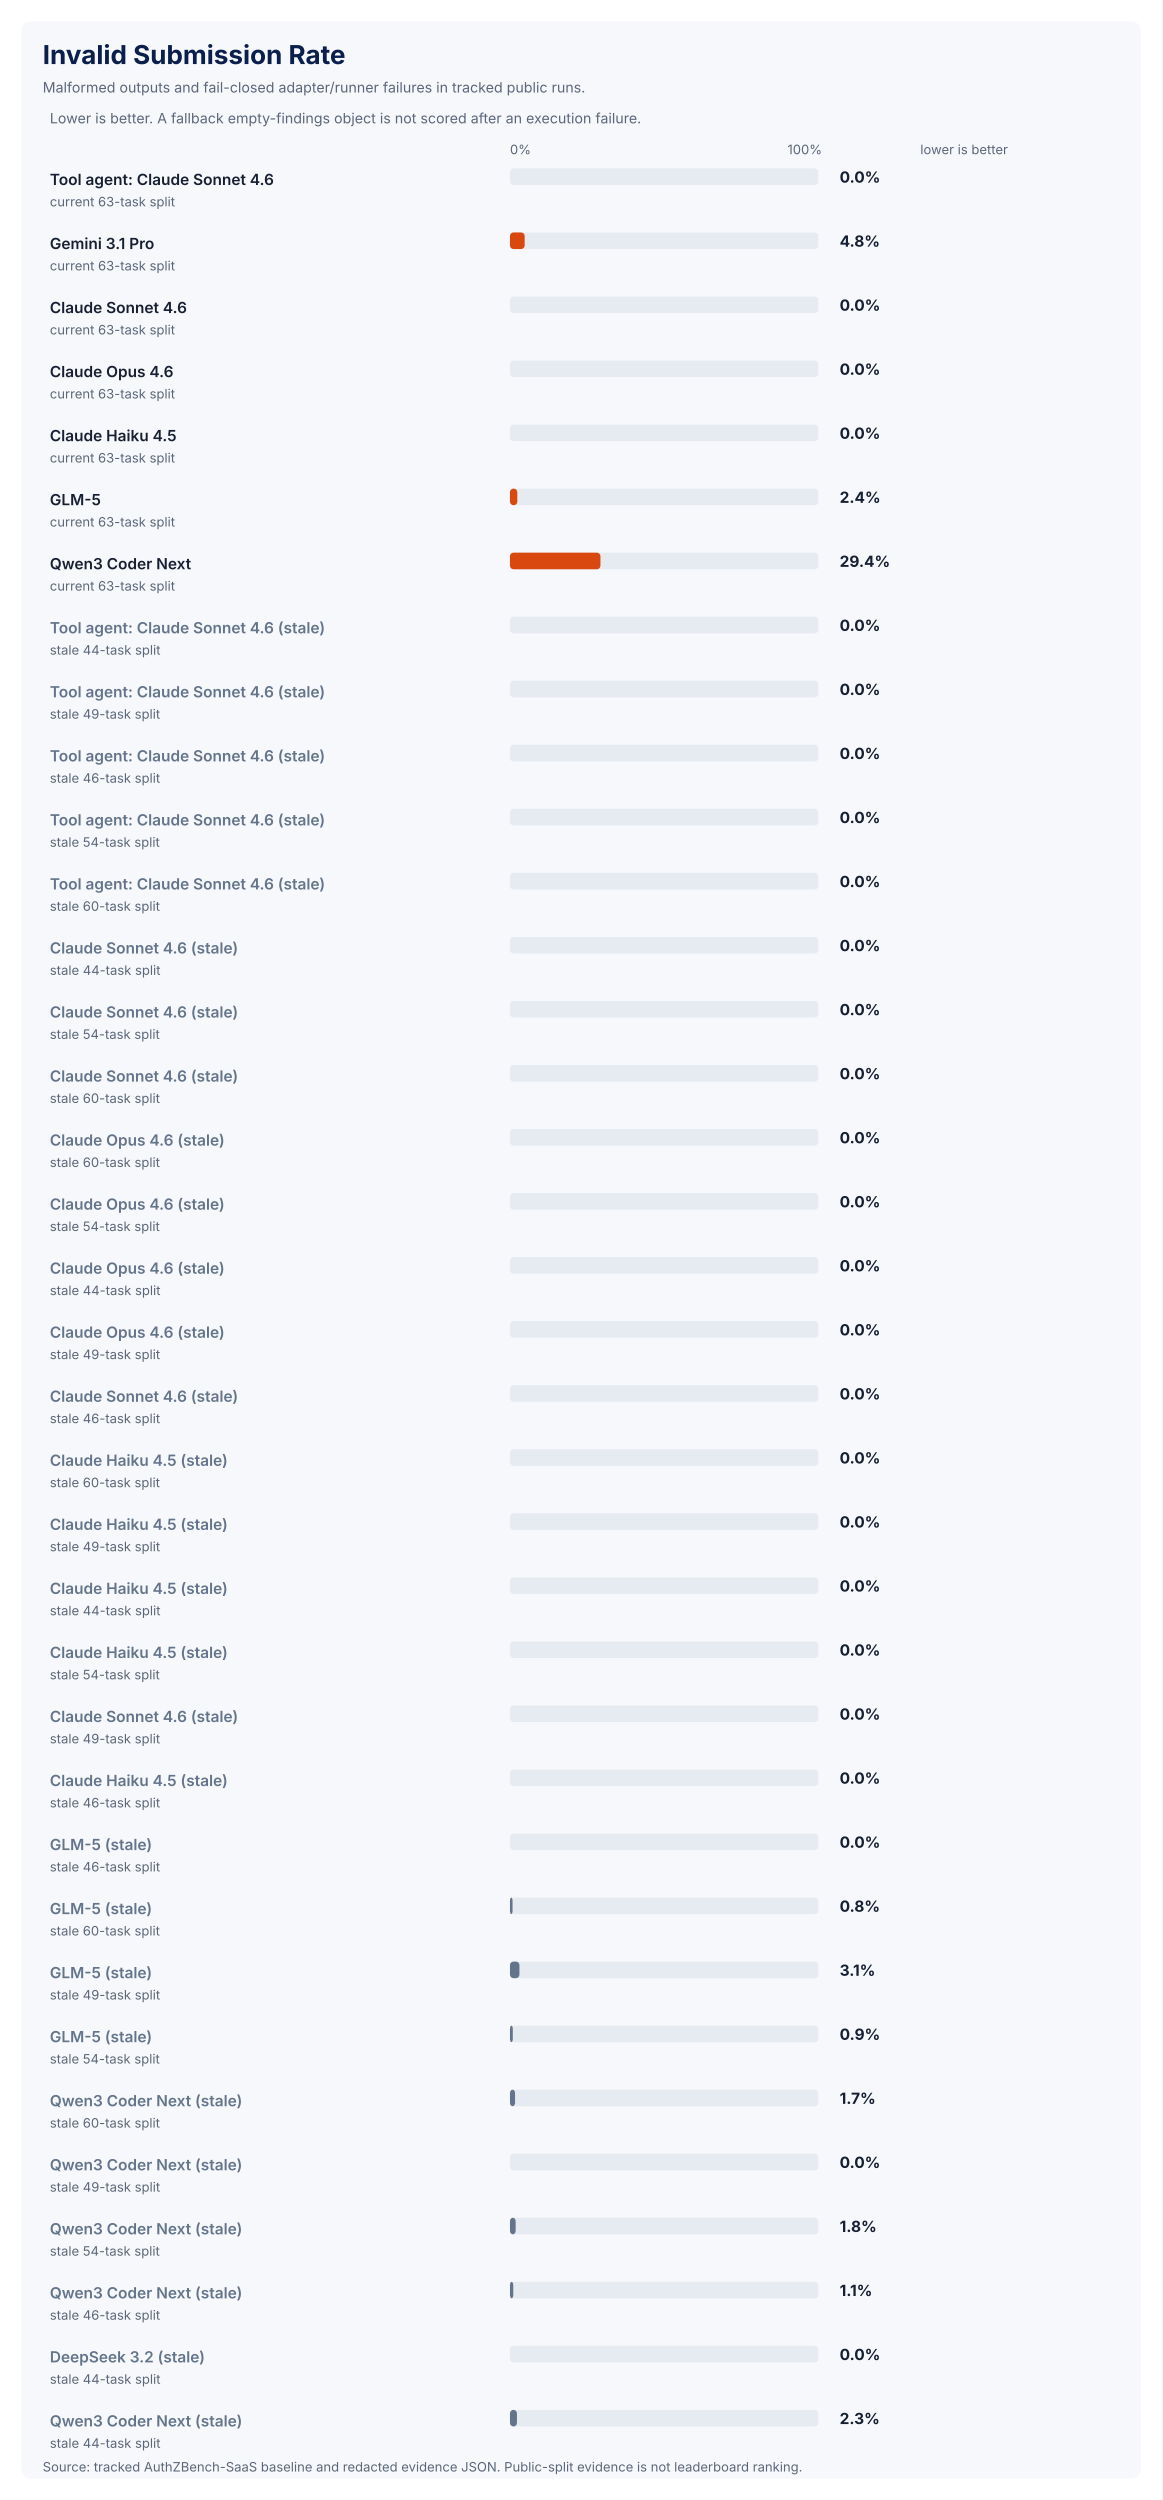
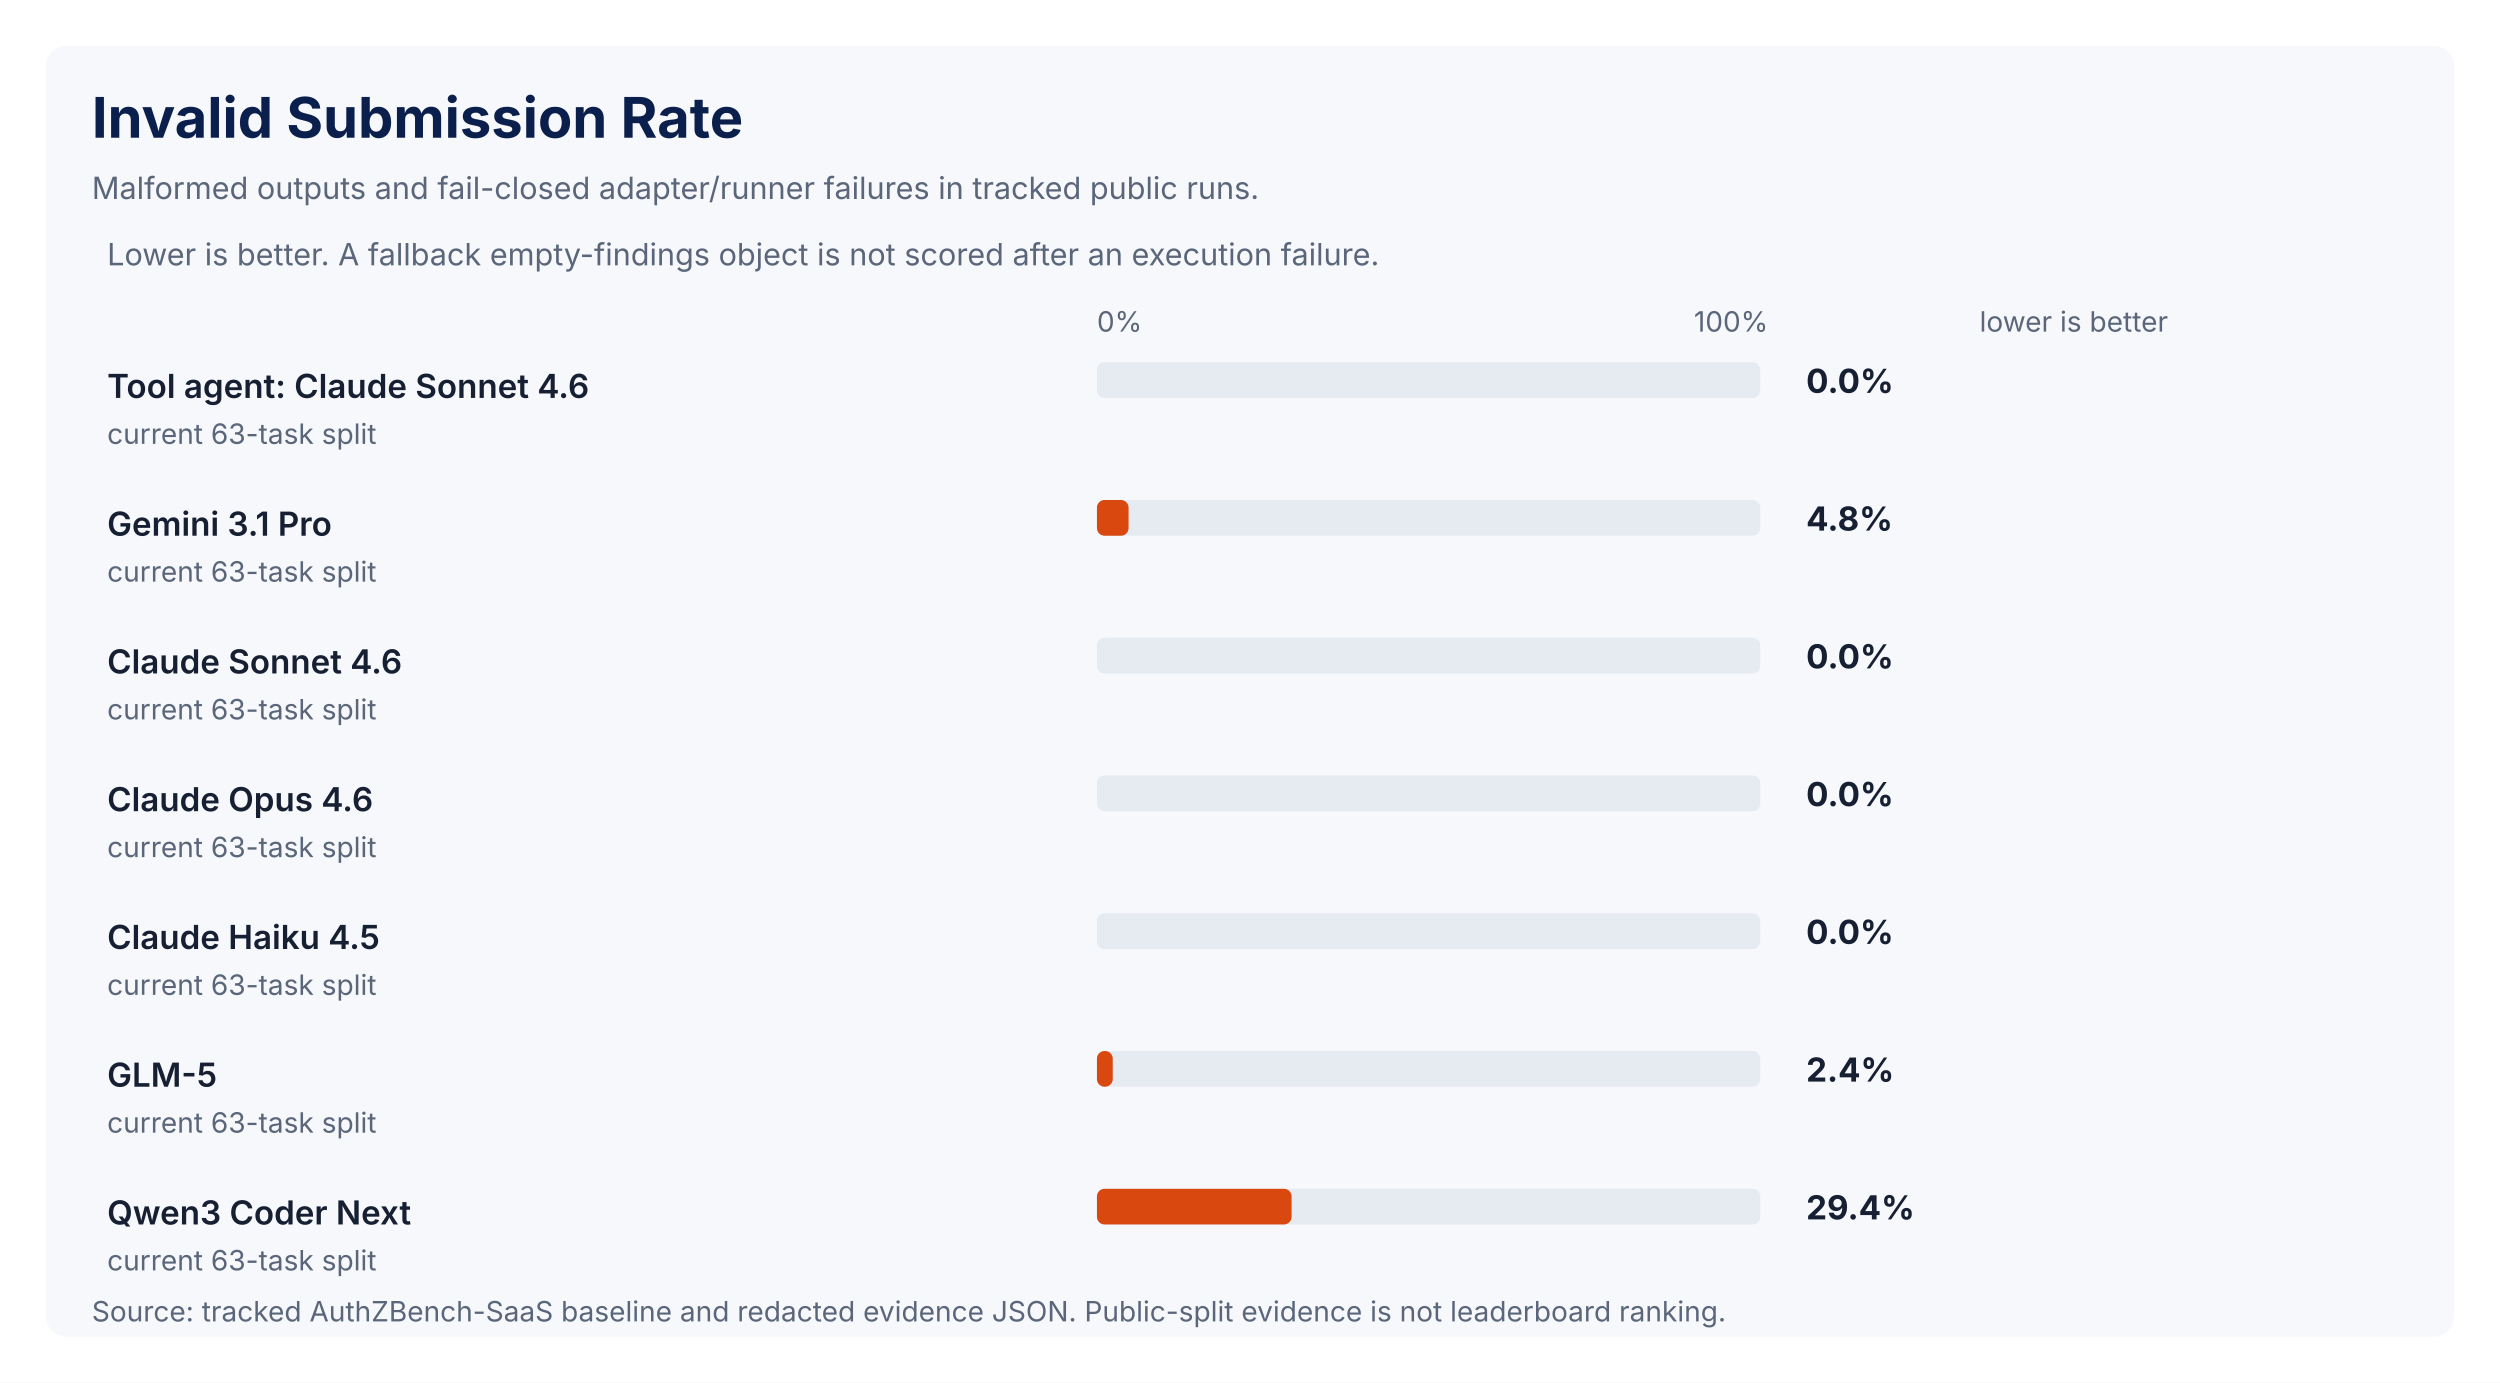
- <svg xmlns="http://www.w3.org/2000/svg" width="980" height="2108" viewBox="0 0 980 2108" role="img" aria-labelledby="title desc">
-   <rect x="0.0" y="0.0" width="980.0" height="2108.0" rx="0" fill="#ffffff" />
-   <rect x="18.0" y="18.0" width="944.0" height="2072.0" rx="8" fill="#f6f8fb" />
+ <svg xmlns="http://www.w3.org/2000/svg" width="980" height="542" viewBox="0 0 980 542" role="img" aria-labelledby="title desc">
+   <rect x="0.0" y="0.0" width="980.0" height="542.0" rx="0" fill="#ffffff" />
+   <rect x="18.0" y="18.0" width="944.0" height="506.0" rx="8" fill="#f6f8fb" />
  <text x="36.0" y="54.0" fill="#0b1f4d" font-family="Inter, Arial, sans-serif" font-size="22" font-weight="700">Invalid Submission Rate</text>
  <text x="36.0" y="78.0" fill="#5b667a" font-family="Inter, Arial, sans-serif" font-size="12" font-weight="400">Malformed outputs and fail-closed adapter/runner failures in tracked public runs.</text>
  <text x="42.0" y="104.0" fill="#5b667a" font-family="Inter, Arial, sans-serif" font-size="12" font-weight="400">Lower is better. A fallback empty-findings object is not scored after an execution failure.</text>
  <text x="430.0" y="130.0" fill="#5b667a" font-family="Inter, Arial, sans-serif" font-size="11" font-weight="400">0%</text>
  <text x="664.0" y="130.0" fill="#5b667a" font-family="Inter, Arial, sans-serif" font-size="11" font-weight="400">100%</text>
  <text x="776.0" y="130.0" fill="#5b667a" font-family="Inter, Arial, sans-serif" font-size="11" font-weight="400">lower is better</text>
  <text x="42.0" y="156.0" fill="#172033" font-family="Inter, Arial, sans-serif" font-size="13" font-weight="600">Tool agent: Claude Sonnet 4.6</text>
  <text x="42.0" y="174.0" fill="#5b667a" font-family="Inter, Arial, sans-serif" font-size="11" font-weight="400">current 63-task split</text>
  <rect x="430.0" y="142.0" width="260.0" height="14.0" rx="3" fill="#e6ebf2" />
  <rect x="430.0" y="142.0" width="0.0" height="14.0" rx="3" fill="#d9480f" />
  <text x="708.0" y="154.0" fill="#172033" font-family="Inter, Arial, sans-serif" font-size="13" font-weight="700">0.0%</text>
  <text x="42.0" y="210.0" fill="#172033" font-family="Inter, Arial, sans-serif" font-size="13" font-weight="600">Gemini 3.1 Pro</text>
  <text x="42.0" y="228.0" fill="#5b667a" font-family="Inter, Arial, sans-serif" font-size="11" font-weight="400">current 63-task split</text>
  <rect x="430.0" y="196.0" width="260.0" height="14.0" rx="3" fill="#e6ebf2" />
  <rect x="430.0" y="196.0" width="12.4" height="14.0" rx="3" fill="#d9480f" />
  <text x="708.0" y="208.0" fill="#172033" font-family="Inter, Arial, sans-serif" font-size="13" font-weight="700">4.8%</text>
  <text x="42.0" y="264.0" fill="#172033" font-family="Inter, Arial, sans-serif" font-size="13" font-weight="600">Claude Sonnet 4.6</text>
  <text x="42.0" y="282.0" fill="#5b667a" font-family="Inter, Arial, sans-serif" font-size="11" font-weight="400">current 63-task split</text>
  <rect x="430.0" y="250.0" width="260.0" height="14.0" rx="3" fill="#e6ebf2" />
  <rect x="430.0" y="250.0" width="0.0" height="14.0" rx="3" fill="#d9480f" />
  <text x="708.0" y="262.0" fill="#172033" font-family="Inter, Arial, sans-serif" font-size="13" font-weight="700">0.0%</text>
  <text x="42.0" y="318.0" fill="#172033" font-family="Inter, Arial, sans-serif" font-size="13" font-weight="600">Claude Opus 4.6</text>
  <text x="42.0" y="336.0" fill="#5b667a" font-family="Inter, Arial, sans-serif" font-size="11" font-weight="400">current 63-task split</text>
  <rect x="430.0" y="304.0" width="260.0" height="14.0" rx="3" fill="#e6ebf2" />
  <rect x="430.0" y="304.0" width="0.0" height="14.0" rx="3" fill="#d9480f" />
  <text x="708.0" y="316.0" fill="#172033" font-family="Inter, Arial, sans-serif" font-size="13" font-weight="700">0.0%</text>
  <text x="42.0" y="372.0" fill="#172033" font-family="Inter, Arial, sans-serif" font-size="13" font-weight="600">Claude Haiku 4.5</text>
  <text x="42.0" y="390.0" fill="#5b667a" font-family="Inter, Arial, sans-serif" font-size="11" font-weight="400">current 63-task split</text>
  <rect x="430.0" y="358.0" width="260.0" height="14.0" rx="3" fill="#e6ebf2" />
  <rect x="430.0" y="358.0" width="0.0" height="14.0" rx="3" fill="#d9480f" />
  <text x="708.0" y="370.0" fill="#172033" font-family="Inter, Arial, sans-serif" font-size="13" font-weight="700">0.0%</text>
  <text x="42.0" y="426.0" fill="#172033" font-family="Inter, Arial, sans-serif" font-size="13" font-weight="600">GLM-5</text>
  <text x="42.0" y="444.0" fill="#5b667a" font-family="Inter, Arial, sans-serif" font-size="11" font-weight="400">current 63-task split</text>
  <rect x="430.0" y="412.0" width="260.0" height="14.0" rx="3" fill="#e6ebf2" />
  <rect x="430.0" y="412.0" width="6.2" height="14.0" rx="3" fill="#d9480f" />
  <text x="708.0" y="424.0" fill="#172033" font-family="Inter, Arial, sans-serif" font-size="13" font-weight="700">2.4%</text>
  <text x="42.0" y="480.0" fill="#172033" font-family="Inter, Arial, sans-serif" font-size="13" font-weight="600">Qwen3 Coder Next</text>
  <text x="42.0" y="498.0" fill="#5b667a" font-family="Inter, Arial, sans-serif" font-size="11" font-weight="400">current 63-task split</text>
  <rect x="430.0" y="466.0" width="260.0" height="14.0" rx="3" fill="#e6ebf2" />
  <rect x="430.0" y="466.0" width="76.3" height="14.0" rx="3" fill="#d9480f" />
  <text x="708.0" y="478.0" fill="#172033" font-family="Inter, Arial, sans-serif" font-size="13" font-weight="700">29.4%</text>
-   <text x="42.0" y="534.0" fill="#64748b" font-family="Inter, Arial, sans-serif" font-size="13" font-weight="600">Tool agent: Claude Sonnet 4.6 (stale)</text>
-   <text x="42.0" y="552.0" fill="#5b667a" font-family="Inter, Arial, sans-serif" font-size="11" font-weight="400">stale 44-task split</text>
-   <rect x="430.0" y="520.0" width="260.0" height="14.0" rx="3" fill="#e6ebf2" />
-   <rect x="430.0" y="520.0" width="0.0" height="14.0" rx="3" fill="#64748b" />
-   <text x="708.0" y="532.0" fill="#172033" font-family="Inter, Arial, sans-serif" font-size="13" font-weight="700">0.0%</text>
-   <text x="42.0" y="588.0" fill="#64748b" font-family="Inter, Arial, sans-serif" font-size="13" font-weight="600">Tool agent: Claude Sonnet 4.6 (stale)</text>
-   <text x="42.0" y="606.0" fill="#5b667a" font-family="Inter, Arial, sans-serif" font-size="11" font-weight="400">stale 49-task split</text>
-   <rect x="430.0" y="574.0" width="260.0" height="14.0" rx="3" fill="#e6ebf2" />
-   <rect x="430.0" y="574.0" width="0.0" height="14.0" rx="3" fill="#64748b" />
-   <text x="708.0" y="586.0" fill="#172033" font-family="Inter, Arial, sans-serif" font-size="13" font-weight="700">0.0%</text>
-   <text x="42.0" y="642.0" fill="#64748b" font-family="Inter, Arial, sans-serif" font-size="13" font-weight="600">Tool agent: Claude Sonnet 4.6 (stale)</text>
-   <text x="42.0" y="660.0" fill="#5b667a" font-family="Inter, Arial, sans-serif" font-size="11" font-weight="400">stale 46-task split</text>
-   <rect x="430.0" y="628.0" width="260.0" height="14.0" rx="3" fill="#e6ebf2" />
-   <rect x="430.0" y="628.0" width="0.0" height="14.0" rx="3" fill="#64748b" />
-   <text x="708.0" y="640.0" fill="#172033" font-family="Inter, Arial, sans-serif" font-size="13" font-weight="700">0.0%</text>
-   <text x="42.0" y="696.0" fill="#64748b" font-family="Inter, Arial, sans-serif" font-size="13" font-weight="600">Tool agent: Claude Sonnet 4.6 (stale)</text>
-   <text x="42.0" y="714.0" fill="#5b667a" font-family="Inter, Arial, sans-serif" font-size="11" font-weight="400">stale 54-task split</text>
-   <rect x="430.0" y="682.0" width="260.0" height="14.0" rx="3" fill="#e6ebf2" />
-   <rect x="430.0" y="682.0" width="0.0" height="14.0" rx="3" fill="#64748b" />
-   <text x="708.0" y="694.0" fill="#172033" font-family="Inter, Arial, sans-serif" font-size="13" font-weight="700">0.0%</text>
-   <text x="42.0" y="750.0" fill="#64748b" font-family="Inter, Arial, sans-serif" font-size="13" font-weight="600">Tool agent: Claude Sonnet 4.6 (stale)</text>
-   <text x="42.0" y="768.0" fill="#5b667a" font-family="Inter, Arial, sans-serif" font-size="11" font-weight="400">stale 60-task split</text>
-   <rect x="430.0" y="736.0" width="260.0" height="14.0" rx="3" fill="#e6ebf2" />
-   <rect x="430.0" y="736.0" width="0.0" height="14.0" rx="3" fill="#64748b" />
-   <text x="708.0" y="748.0" fill="#172033" font-family="Inter, Arial, sans-serif" font-size="13" font-weight="700">0.0%</text>
-   <text x="42.0" y="804.0" fill="#64748b" font-family="Inter, Arial, sans-serif" font-size="13" font-weight="600">Claude Sonnet 4.6 (stale)</text>
-   <text x="42.0" y="822.0" fill="#5b667a" font-family="Inter, Arial, sans-serif" font-size="11" font-weight="400">stale 44-task split</text>
-   <rect x="430.0" y="790.0" width="260.0" height="14.0" rx="3" fill="#e6ebf2" />
-   <rect x="430.0" y="790.0" width="0.0" height="14.0" rx="3" fill="#64748b" />
-   <text x="708.0" y="802.0" fill="#172033" font-family="Inter, Arial, sans-serif" font-size="13" font-weight="700">0.0%</text>
-   <text x="42.0" y="858.0" fill="#64748b" font-family="Inter, Arial, sans-serif" font-size="13" font-weight="600">Claude Sonnet 4.6 (stale)</text>
-   <text x="42.0" y="876.0" fill="#5b667a" font-family="Inter, Arial, sans-serif" font-size="11" font-weight="400">stale 54-task split</text>
-   <rect x="430.0" y="844.0" width="260.0" height="14.0" rx="3" fill="#e6ebf2" />
-   <rect x="430.0" y="844.0" width="0.0" height="14.0" rx="3" fill="#64748b" />
-   <text x="708.0" y="856.0" fill="#172033" font-family="Inter, Arial, sans-serif" font-size="13" font-weight="700">0.0%</text>
-   <text x="42.0" y="912.0" fill="#64748b" font-family="Inter, Arial, sans-serif" font-size="13" font-weight="600">Claude Sonnet 4.6 (stale)</text>
-   <text x="42.0" y="930.0" fill="#5b667a" font-family="Inter, Arial, sans-serif" font-size="11" font-weight="400">stale 60-task split</text>
-   <rect x="430.0" y="898.0" width="260.0" height="14.0" rx="3" fill="#e6ebf2" />
-   <rect x="430.0" y="898.0" width="0.0" height="14.0" rx="3" fill="#64748b" />
-   <text x="708.0" y="910.0" fill="#172033" font-family="Inter, Arial, sans-serif" font-size="13" font-weight="700">0.0%</text>
-   <text x="42.0" y="966.0" fill="#64748b" font-family="Inter, Arial, sans-serif" font-size="13" font-weight="600">Claude Opus 4.6 (stale)</text>
-   <text x="42.0" y="984.0" fill="#5b667a" font-family="Inter, Arial, sans-serif" font-size="11" font-weight="400">stale 60-task split</text>
-   <rect x="430.0" y="952.0" width="260.0" height="14.0" rx="3" fill="#e6ebf2" />
-   <rect x="430.0" y="952.0" width="0.0" height="14.0" rx="3" fill="#64748b" />
-   <text x="708.0" y="964.0" fill="#172033" font-family="Inter, Arial, sans-serif" font-size="13" font-weight="700">0.0%</text>
-   <text x="42.0" y="1020.0" fill="#64748b" font-family="Inter, Arial, sans-serif" font-size="13" font-weight="600">Claude Opus 4.6 (stale)</text>
-   <text x="42.0" y="1038.0" fill="#5b667a" font-family="Inter, Arial, sans-serif" font-size="11" font-weight="400">stale 54-task split</text>
-   <rect x="430.0" y="1006.0" width="260.0" height="14.0" rx="3" fill="#e6ebf2" />
-   <rect x="430.0" y="1006.0" width="0.0" height="14.0" rx="3" fill="#64748b" />
-   <text x="708.0" y="1018.0" fill="#172033" font-family="Inter, Arial, sans-serif" font-size="13" font-weight="700">0.0%</text>
-   <text x="42.0" y="1074.0" fill="#64748b" font-family="Inter, Arial, sans-serif" font-size="13" font-weight="600">Claude Opus 4.6 (stale)</text>
-   <text x="42.0" y="1092.0" fill="#5b667a" font-family="Inter, Arial, sans-serif" font-size="11" font-weight="400">stale 44-task split</text>
-   <rect x="430.0" y="1060.0" width="260.0" height="14.0" rx="3" fill="#e6ebf2" />
-   <rect x="430.0" y="1060.0" width="0.0" height="14.0" rx="3" fill="#64748b" />
-   <text x="708.0" y="1072.0" fill="#172033" font-family="Inter, Arial, sans-serif" font-size="13" font-weight="700">0.0%</text>
-   <text x="42.0" y="1128.0" fill="#64748b" font-family="Inter, Arial, sans-serif" font-size="13" font-weight="600">Claude Opus 4.6 (stale)</text>
-   <text x="42.0" y="1146.0" fill="#5b667a" font-family="Inter, Arial, sans-serif" font-size="11" font-weight="400">stale 49-task split</text>
-   <rect x="430.0" y="1114.0" width="260.0" height="14.0" rx="3" fill="#e6ebf2" />
-   <rect x="430.0" y="1114.0" width="0.0" height="14.0" rx="3" fill="#64748b" />
-   <text x="708.0" y="1126.0" fill="#172033" font-family="Inter, Arial, sans-serif" font-size="13" font-weight="700">0.0%</text>
-   <text x="42.0" y="1182.0" fill="#64748b" font-family="Inter, Arial, sans-serif" font-size="13" font-weight="600">Claude Sonnet 4.6 (stale)</text>
-   <text x="42.0" y="1200.0" fill="#5b667a" font-family="Inter, Arial, sans-serif" font-size="11" font-weight="400">stale 46-task split</text>
-   <rect x="430.0" y="1168.0" width="260.0" height="14.0" rx="3" fill="#e6ebf2" />
-   <rect x="430.0" y="1168.0" width="0.0" height="14.0" rx="3" fill="#64748b" />
-   <text x="708.0" y="1180.0" fill="#172033" font-family="Inter, Arial, sans-serif" font-size="13" font-weight="700">0.0%</text>
-   <text x="42.0" y="1236.0" fill="#64748b" font-family="Inter, Arial, sans-serif" font-size="13" font-weight="600">Claude Haiku 4.5 (stale)</text>
-   <text x="42.0" y="1254.0" fill="#5b667a" font-family="Inter, Arial, sans-serif" font-size="11" font-weight="400">stale 60-task split</text>
-   <rect x="430.0" y="1222.0" width="260.0" height="14.0" rx="3" fill="#e6ebf2" />
-   <rect x="430.0" y="1222.0" width="0.0" height="14.0" rx="3" fill="#64748b" />
-   <text x="708.0" y="1234.0" fill="#172033" font-family="Inter, Arial, sans-serif" font-size="13" font-weight="700">0.0%</text>
-   <text x="42.0" y="1290.0" fill="#64748b" font-family="Inter, Arial, sans-serif" font-size="13" font-weight="600">Claude Haiku 4.5 (stale)</text>
-   <text x="42.0" y="1308.0" fill="#5b667a" font-family="Inter, Arial, sans-serif" font-size="11" font-weight="400">stale 49-task split</text>
-   <rect x="430.0" y="1276.0" width="260.0" height="14.0" rx="3" fill="#e6ebf2" />
-   <rect x="430.0" y="1276.0" width="0.0" height="14.0" rx="3" fill="#64748b" />
-   <text x="708.0" y="1288.0" fill="#172033" font-family="Inter, Arial, sans-serif" font-size="13" font-weight="700">0.0%</text>
-   <text x="42.0" y="1344.0" fill="#64748b" font-family="Inter, Arial, sans-serif" font-size="13" font-weight="600">Claude Haiku 4.5 (stale)</text>
-   <text x="42.0" y="1362.0" fill="#5b667a" font-family="Inter, Arial, sans-serif" font-size="11" font-weight="400">stale 44-task split</text>
-   <rect x="430.0" y="1330.0" width="260.0" height="14.0" rx="3" fill="#e6ebf2" />
-   <rect x="430.0" y="1330.0" width="0.0" height="14.0" rx="3" fill="#64748b" />
-   <text x="708.0" y="1342.0" fill="#172033" font-family="Inter, Arial, sans-serif" font-size="13" font-weight="700">0.0%</text>
-   <text x="42.0" y="1398.0" fill="#64748b" font-family="Inter, Arial, sans-serif" font-size="13" font-weight="600">Claude Haiku 4.5 (stale)</text>
-   <text x="42.0" y="1416.0" fill="#5b667a" font-family="Inter, Arial, sans-serif" font-size="11" font-weight="400">stale 54-task split</text>
-   <rect x="430.0" y="1384.0" width="260.0" height="14.0" rx="3" fill="#e6ebf2" />
-   <rect x="430.0" y="1384.0" width="0.0" height="14.0" rx="3" fill="#64748b" />
-   <text x="708.0" y="1396.0" fill="#172033" font-family="Inter, Arial, sans-serif" font-size="13" font-weight="700">0.0%</text>
-   <text x="42.0" y="1452.0" fill="#64748b" font-family="Inter, Arial, sans-serif" font-size="13" font-weight="600">Claude Sonnet 4.6 (stale)</text>
-   <text x="42.0" y="1470.0" fill="#5b667a" font-family="Inter, Arial, sans-serif" font-size="11" font-weight="400">stale 49-task split</text>
-   <rect x="430.0" y="1438.0" width="260.0" height="14.0" rx="3" fill="#e6ebf2" />
-   <rect x="430.0" y="1438.0" width="0.0" height="14.0" rx="3" fill="#64748b" />
-   <text x="708.0" y="1450.0" fill="#172033" font-family="Inter, Arial, sans-serif" font-size="13" font-weight="700">0.0%</text>
-   <text x="42.0" y="1506.0" fill="#64748b" font-family="Inter, Arial, sans-serif" font-size="13" font-weight="600">Claude Haiku 4.5 (stale)</text>
-   <text x="42.0" y="1524.0" fill="#5b667a" font-family="Inter, Arial, sans-serif" font-size="11" font-weight="400">stale 46-task split</text>
-   <rect x="430.0" y="1492.0" width="260.0" height="14.0" rx="3" fill="#e6ebf2" />
-   <rect x="430.0" y="1492.0" width="0.0" height="14.0" rx="3" fill="#64748b" />
-   <text x="708.0" y="1504.0" fill="#172033" font-family="Inter, Arial, sans-serif" font-size="13" font-weight="700">0.0%</text>
-   <text x="42.0" y="1560.0" fill="#64748b" font-family="Inter, Arial, sans-serif" font-size="13" font-weight="600">GLM-5 (stale)</text>
-   <text x="42.0" y="1578.0" fill="#5b667a" font-family="Inter, Arial, sans-serif" font-size="11" font-weight="400">stale 46-task split</text>
-   <rect x="430.0" y="1546.0" width="260.0" height="14.0" rx="3" fill="#e6ebf2" />
-   <rect x="430.0" y="1546.0" width="0.0" height="14.0" rx="3" fill="#64748b" />
-   <text x="708.0" y="1558.0" fill="#172033" font-family="Inter, Arial, sans-serif" font-size="13" font-weight="700">0.0%</text>
-   <text x="42.0" y="1614.0" fill="#64748b" font-family="Inter, Arial, sans-serif" font-size="13" font-weight="600">GLM-5 (stale)</text>
-   <text x="42.0" y="1632.0" fill="#5b667a" font-family="Inter, Arial, sans-serif" font-size="11" font-weight="400">stale 60-task split</text>
-   <rect x="430.0" y="1600.0" width="260.0" height="14.0" rx="3" fill="#e6ebf2" />
-   <rect x="430.0" y="1600.0" width="2.2" height="14.0" rx="3" fill="#64748b" />
-   <text x="708.0" y="1612.0" fill="#172033" font-family="Inter, Arial, sans-serif" font-size="13" font-weight="700">0.8%</text>
-   <text x="42.0" y="1668.0" fill="#64748b" font-family="Inter, Arial, sans-serif" font-size="13" font-weight="600">GLM-5 (stale)</text>
-   <text x="42.0" y="1686.0" fill="#5b667a" font-family="Inter, Arial, sans-serif" font-size="11" font-weight="400">stale 49-task split</text>
-   <rect x="430.0" y="1654.0" width="260.0" height="14.0" rx="3" fill="#e6ebf2" />
-   <rect x="430.0" y="1654.0" width="8.0" height="14.0" rx="3" fill="#64748b" />
-   <text x="708.0" y="1666.0" fill="#172033" font-family="Inter, Arial, sans-serif" font-size="13" font-weight="700">3.1%</text>
-   <text x="42.0" y="1722.0" fill="#64748b" font-family="Inter, Arial, sans-serif" font-size="13" font-weight="600">GLM-5 (stale)</text>
-   <text x="42.0" y="1740.0" fill="#5b667a" font-family="Inter, Arial, sans-serif" font-size="11" font-weight="400">stale 54-task split</text>
-   <rect x="430.0" y="1708.0" width="260.0" height="14.0" rx="3" fill="#e6ebf2" />
-   <rect x="430.0" y="1708.0" width="2.4" height="14.0" rx="3" fill="#64748b" />
-   <text x="708.0" y="1720.0" fill="#172033" font-family="Inter, Arial, sans-serif" font-size="13" font-weight="700">0.9%</text>
-   <text x="42.0" y="1776.0" fill="#64748b" font-family="Inter, Arial, sans-serif" font-size="13" font-weight="600">Qwen3 Coder Next (stale)</text>
-   <text x="42.0" y="1794.0" fill="#5b667a" font-family="Inter, Arial, sans-serif" font-size="11" font-weight="400">stale 60-task split</text>
-   <rect x="430.0" y="1762.0" width="260.0" height="14.0" rx="3" fill="#e6ebf2" />
-   <rect x="430.0" y="1762.0" width="4.3" height="14.0" rx="3" fill="#64748b" />
-   <text x="708.0" y="1774.0" fill="#172033" font-family="Inter, Arial, sans-serif" font-size="13" font-weight="700">1.7%</text>
-   <text x="42.0" y="1830.0" fill="#64748b" font-family="Inter, Arial, sans-serif" font-size="13" font-weight="600">Qwen3 Coder Next (stale)</text>
-   <text x="42.0" y="1848.0" fill="#5b667a" font-family="Inter, Arial, sans-serif" font-size="11" font-weight="400">stale 49-task split</text>
-   <rect x="430.0" y="1816.0" width="260.0" height="14.0" rx="3" fill="#e6ebf2" />
-   <rect x="430.0" y="1816.0" width="0.0" height="14.0" rx="3" fill="#64748b" />
-   <text x="708.0" y="1828.0" fill="#172033" font-family="Inter, Arial, sans-serif" font-size="13" font-weight="700">0.0%</text>
-   <text x="42.0" y="1884.0" fill="#64748b" font-family="Inter, Arial, sans-serif" font-size="13" font-weight="600">Qwen3 Coder Next (stale)</text>
-   <text x="42.0" y="1902.0" fill="#5b667a" font-family="Inter, Arial, sans-serif" font-size="11" font-weight="400">stale 54-task split</text>
-   <rect x="430.0" y="1870.0" width="260.0" height="14.0" rx="3" fill="#e6ebf2" />
-   <rect x="430.0" y="1870.0" width="4.8" height="14.0" rx="3" fill="#64748b" />
-   <text x="708.0" y="1882.0" fill="#172033" font-family="Inter, Arial, sans-serif" font-size="13" font-weight="700">1.8%</text>
-   <text x="42.0" y="1938.0" fill="#64748b" font-family="Inter, Arial, sans-serif" font-size="13" font-weight="600">Qwen3 Coder Next (stale)</text>
-   <text x="42.0" y="1956.0" fill="#5b667a" font-family="Inter, Arial, sans-serif" font-size="11" font-weight="400">stale 46-task split</text>
-   <rect x="430.0" y="1924.0" width="260.0" height="14.0" rx="3" fill="#e6ebf2" />
-   <rect x="430.0" y="1924.0" width="2.8" height="14.0" rx="3" fill="#64748b" />
-   <text x="708.0" y="1936.0" fill="#172033" font-family="Inter, Arial, sans-serif" font-size="13" font-weight="700">1.1%</text>
-   <text x="42.0" y="1992.0" fill="#64748b" font-family="Inter, Arial, sans-serif" font-size="13" font-weight="600">DeepSeek 3.2 (stale)</text>
-   <text x="42.0" y="2010.0" fill="#5b667a" font-family="Inter, Arial, sans-serif" font-size="11" font-weight="400">stale 44-task split</text>
-   <rect x="430.0" y="1978.0" width="260.0" height="14.0" rx="3" fill="#e6ebf2" />
-   <rect x="430.0" y="1978.0" width="0.0" height="14.0" rx="3" fill="#64748b" />
-   <text x="708.0" y="1990.0" fill="#172033" font-family="Inter, Arial, sans-serif" font-size="13" font-weight="700">0.0%</text>
-   <text x="42.0" y="2046.0" fill="#64748b" font-family="Inter, Arial, sans-serif" font-size="13" font-weight="600">Qwen3 Coder Next (stale)</text>
-   <text x="42.0" y="2064.0" fill="#5b667a" font-family="Inter, Arial, sans-serif" font-size="11" font-weight="400">stale 44-task split</text>
-   <rect x="430.0" y="2032.0" width="260.0" height="14.0" rx="3" fill="#e6ebf2" />
-   <rect x="430.0" y="2032.0" width="5.9" height="14.0" rx="3" fill="#64748b" />
-   <text x="708.0" y="2044.0" fill="#172033" font-family="Inter, Arial, sans-serif" font-size="13" font-weight="700">2.3%</text>
-   <text x="36.0" y="2084.0" fill="#5b667a" font-family="Inter, Arial, sans-serif" font-size="11" font-weight="400">Source: tracked AuthZBench-SaaS baseline and redacted evidence JSON. Public-split evidence is not leaderboard ranking.</text>
+   <text x="36.0" y="518.0" fill="#5b667a" font-family="Inter, Arial, sans-serif" font-size="11" font-weight="400">Source: tracked AuthZBench-SaaS baseline and redacted evidence JSON. Public-split evidence is not leaderboard ranking.</text>
</svg>
